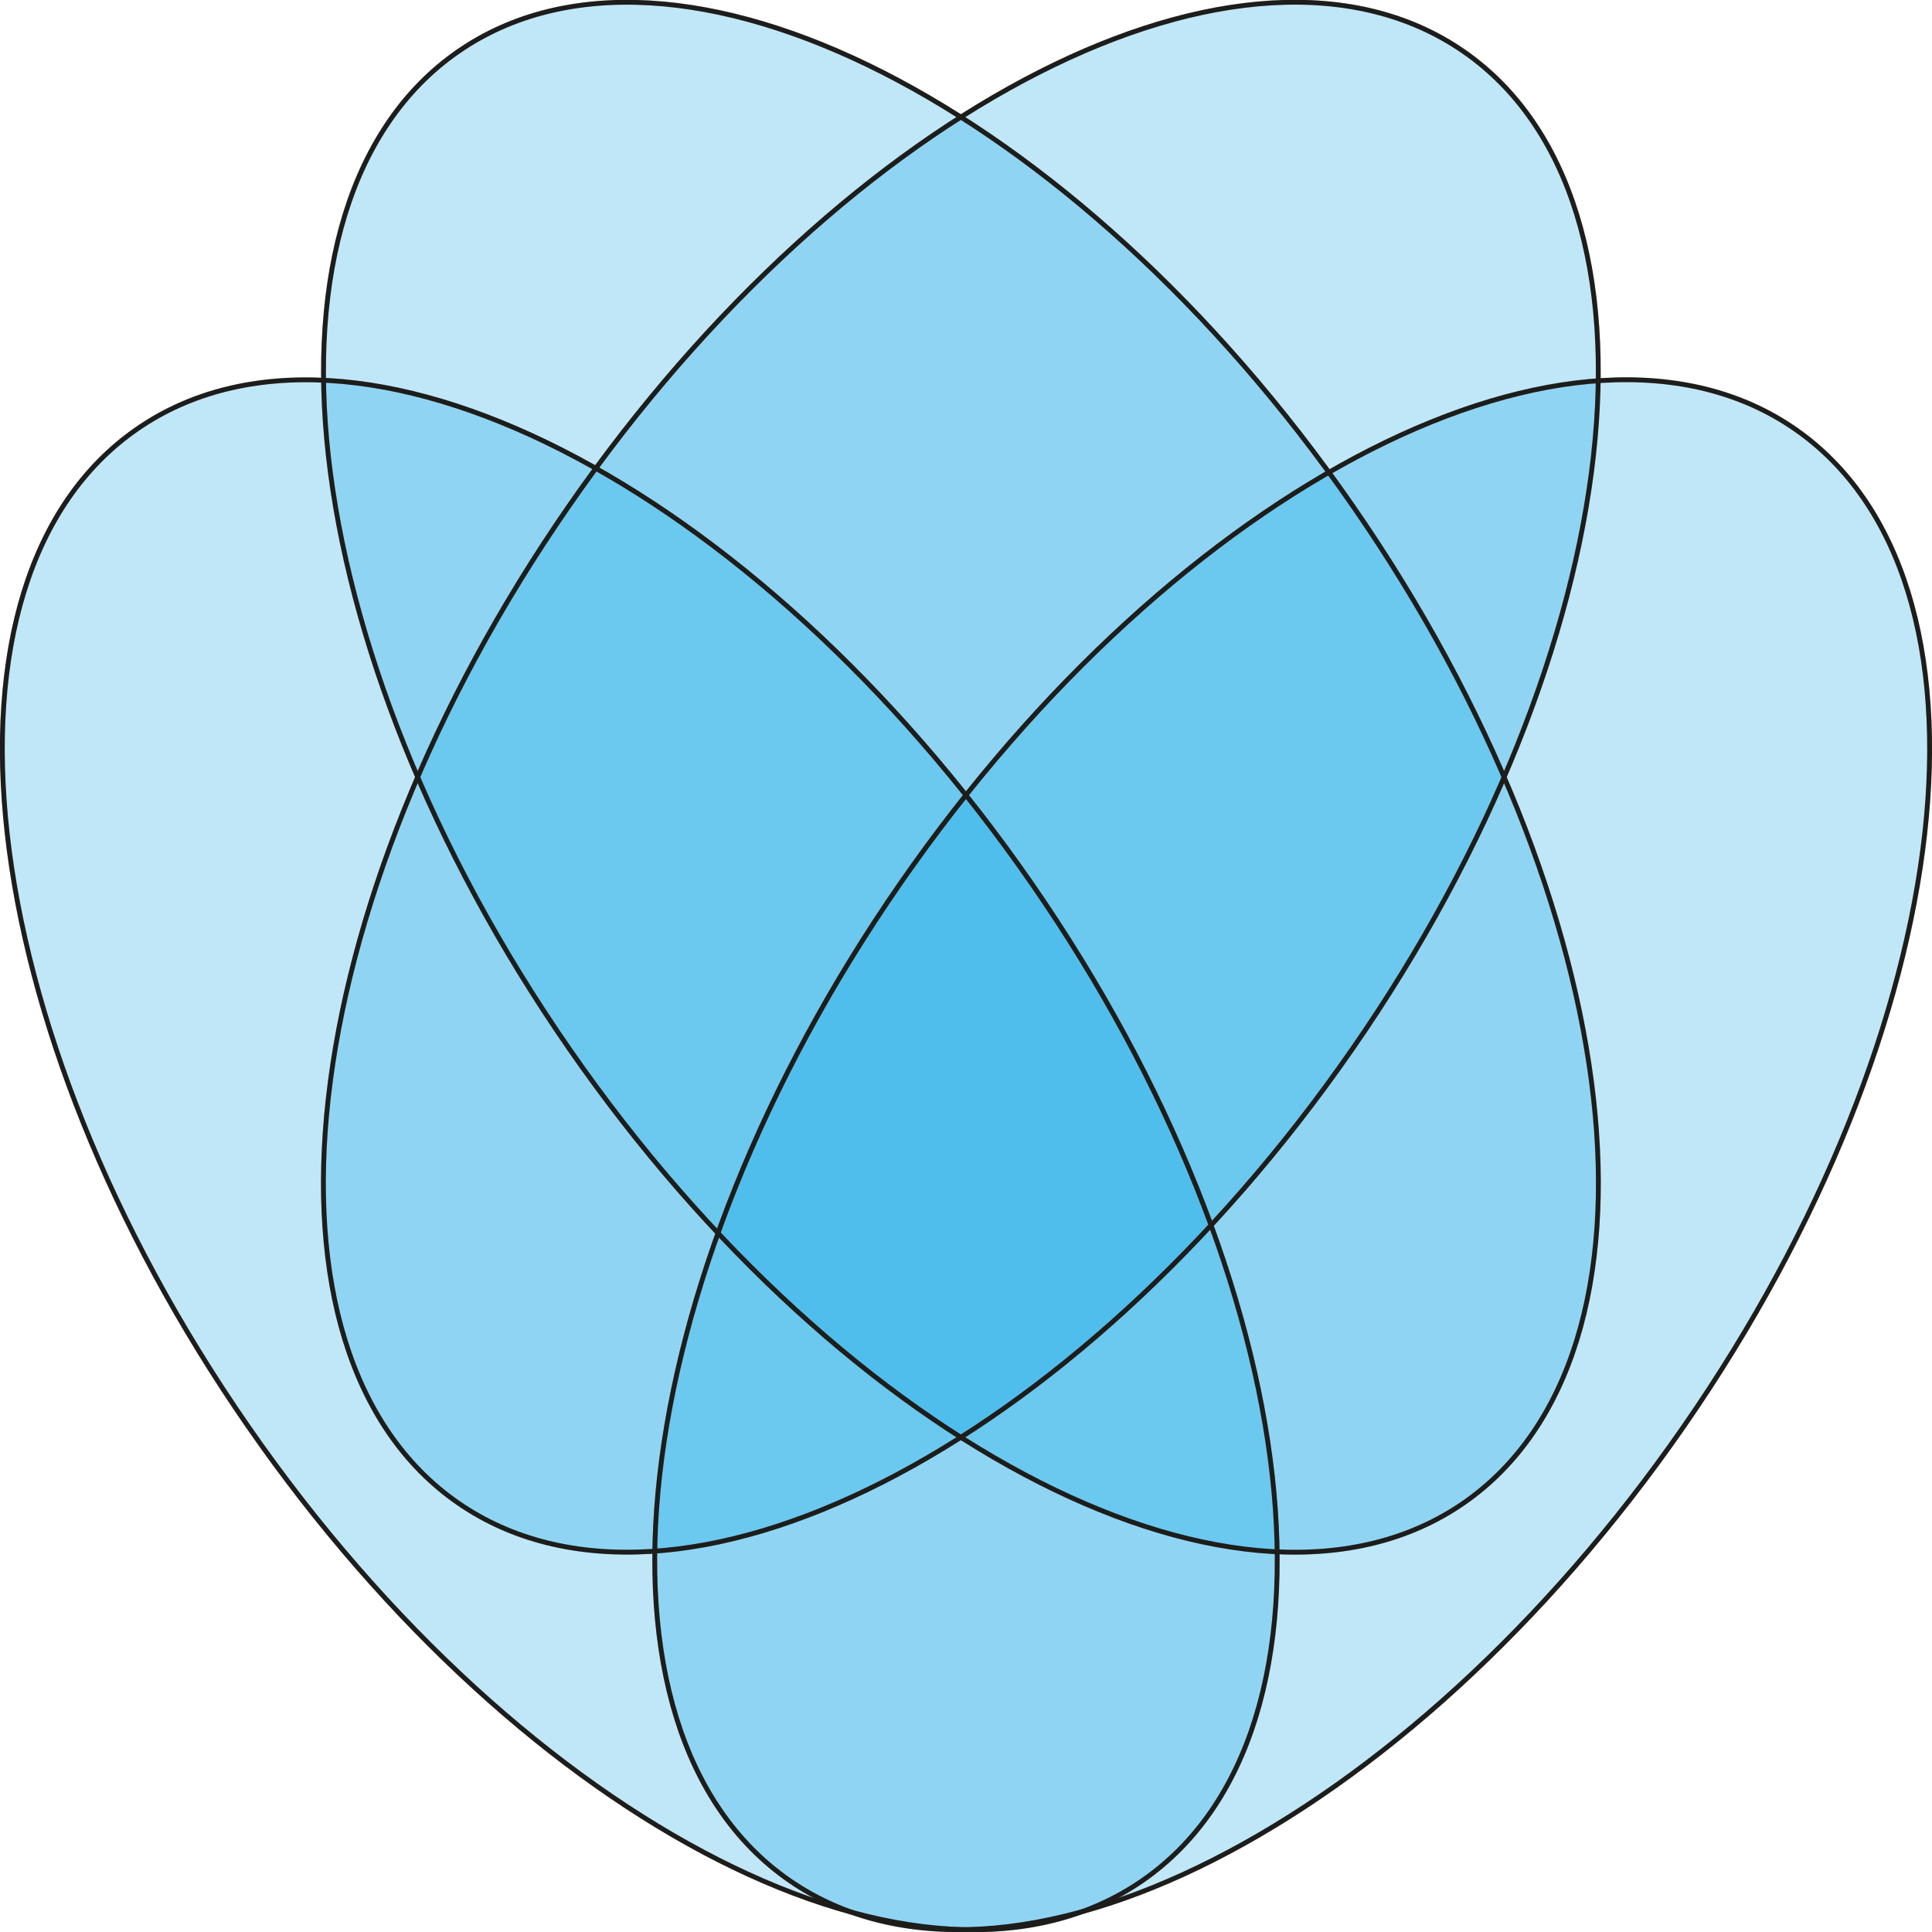
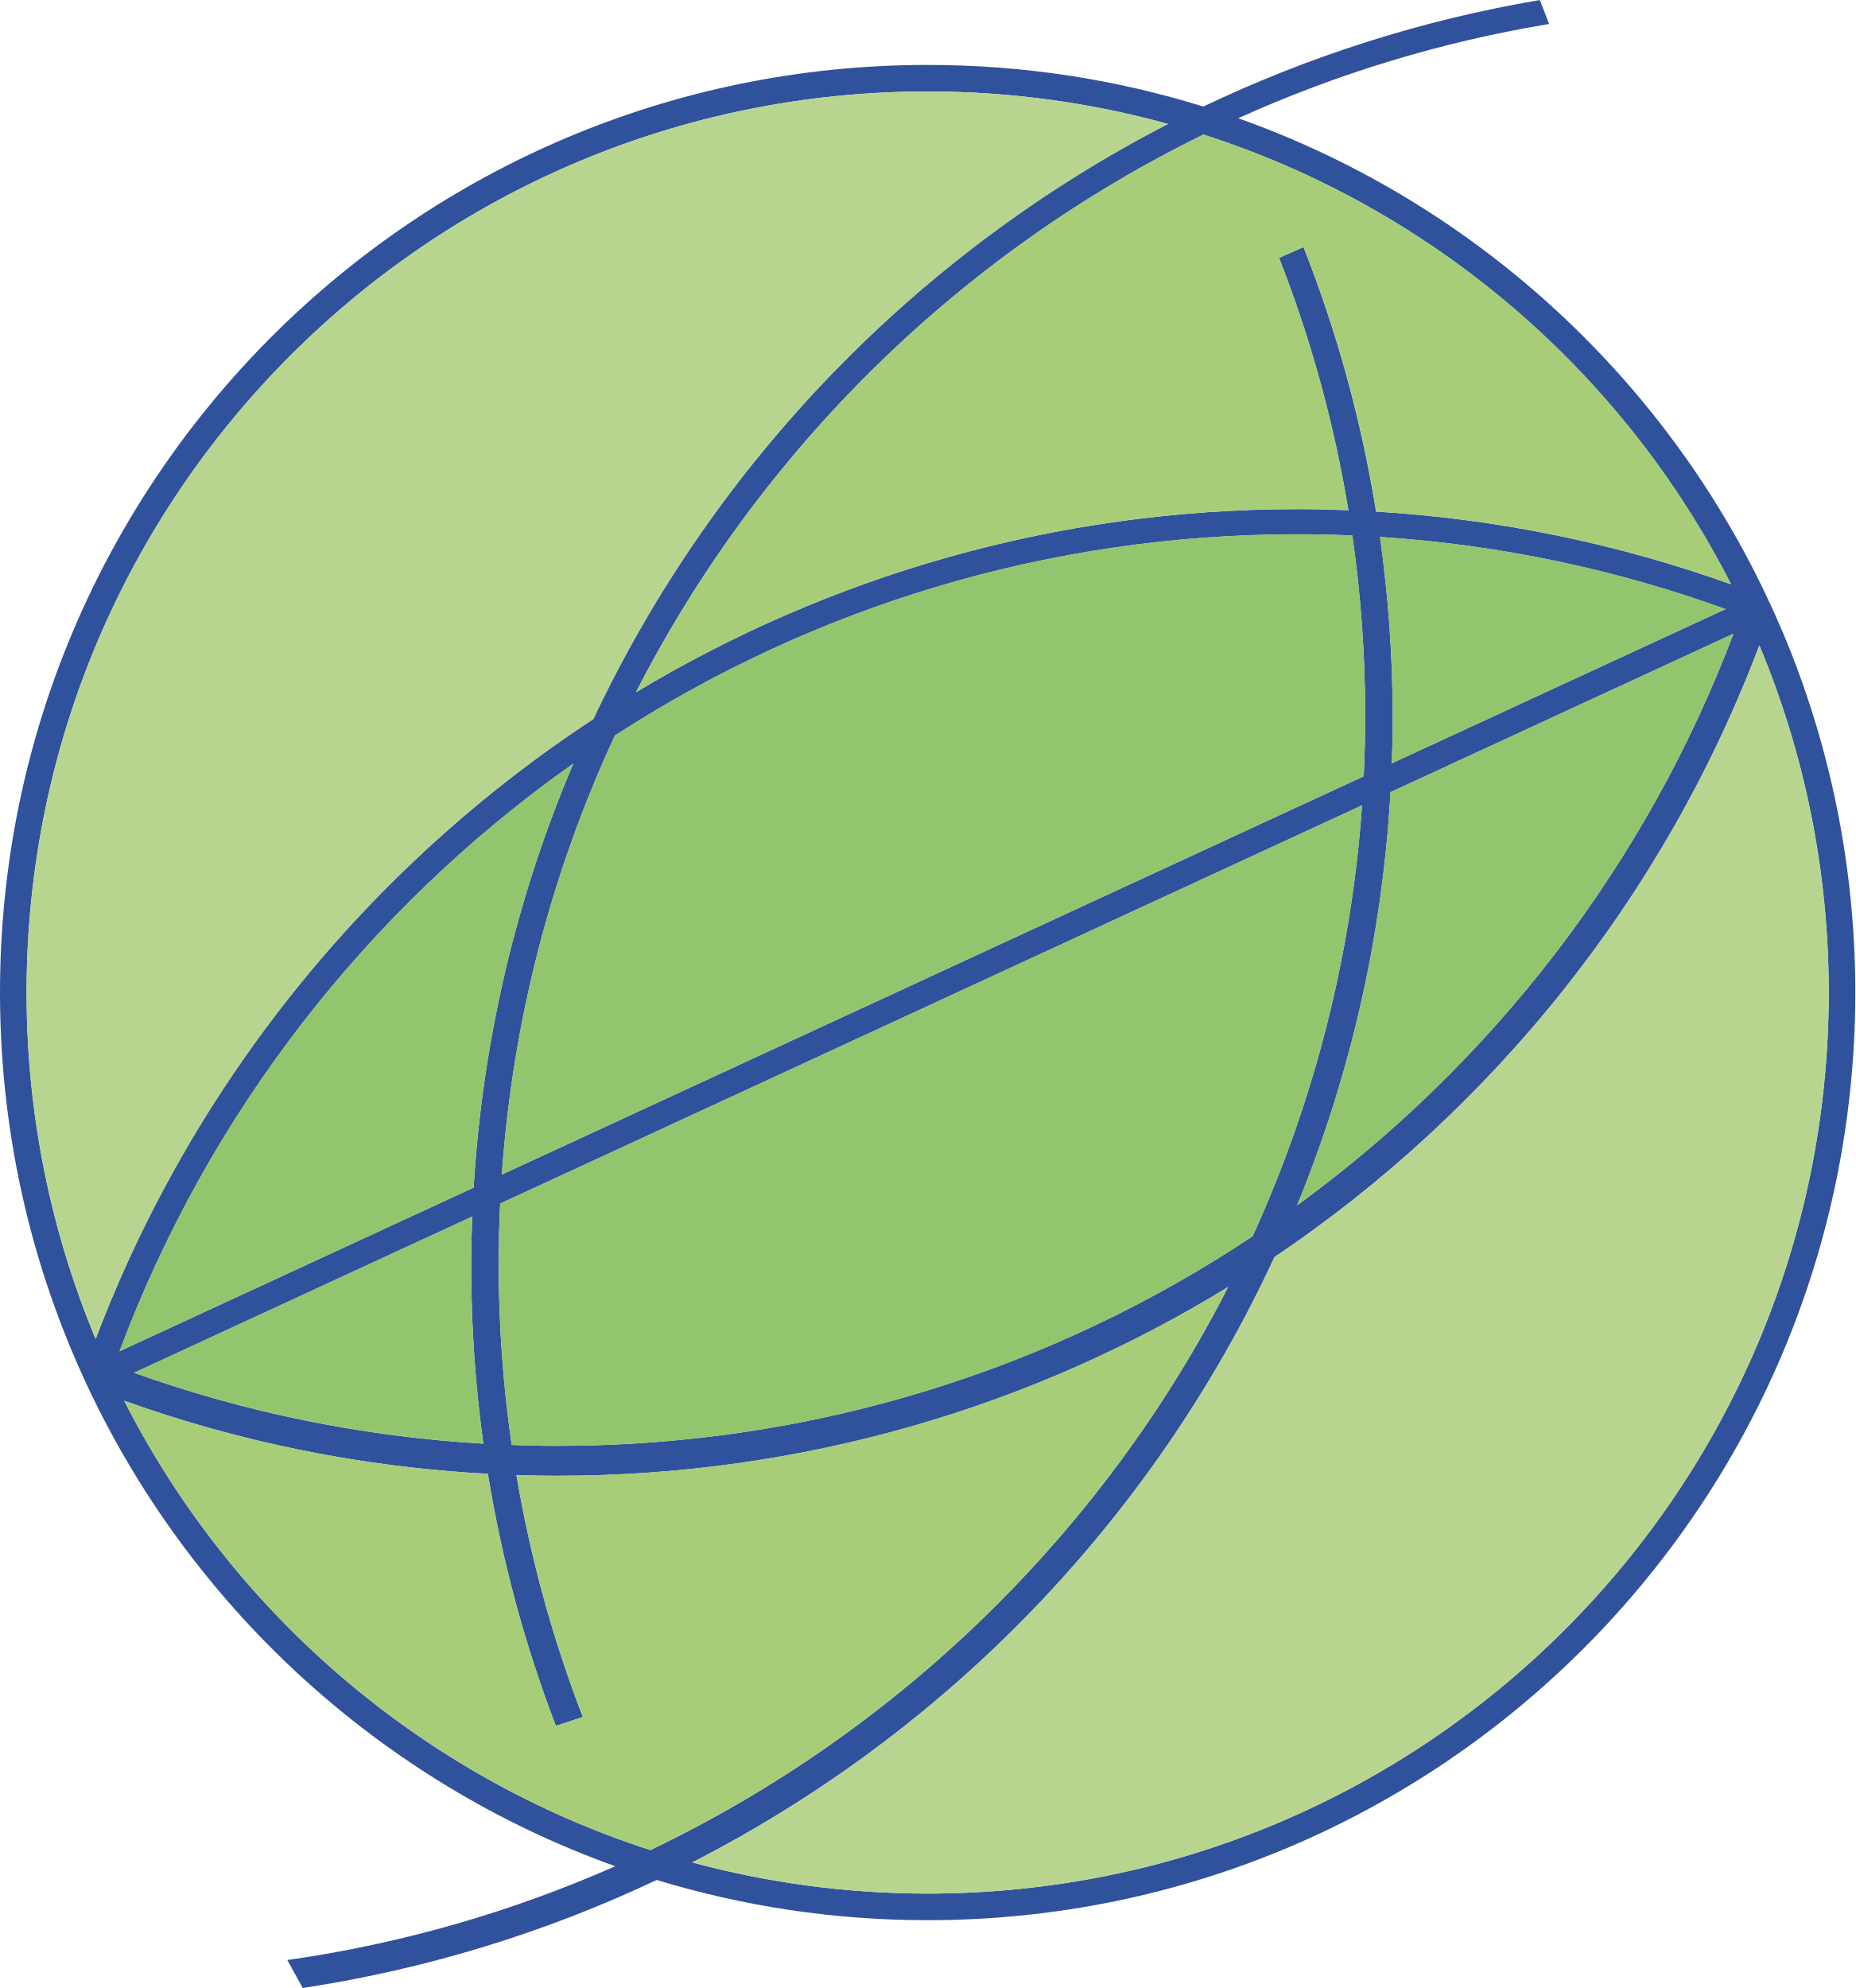
- <svg xmlns="http://www.w3.org/2000/svg" id="Ebene_2" data-name="Ebene 2" viewBox="0 0 100.25 100.25">
+ <svg xmlns="http://www.w3.org/2000/svg" id="Ebene_2" data-name="Ebene 2" viewBox="0 0 534.9 573.15">
  <defs>
    <style>
      .cls-1 {
-         fill: none;
+         fill: #b8d590;
      }

-       .cls-1, .cls-2 {
-         stroke: #1d1d1b;
-         stroke-miterlimit: 10;
-         stroke-width: .25px;
+       .cls-1, .cls-2, .cls-3, .cls-4 {
+         stroke-width: 0px;
      }

      .cls-2 {
-         fill: #009fe3;
-         opacity: .25;
+         fill: #a7cd79;
+       }
+ 
+       .cls-3 {
+         fill: #92c56e;
+       }
+ 
+       .cls-4 {
+         fill: #30529c;
      }
    </style>
  </defs>
-   <g id="Ebene_1-2" data-name="Ebene 1">
-     <g>
-       <ellipse class="cls-2" cx="49.86" cy="40.33" rx="24.73" ry="45.81" transform="translate(-14.09 35.58) rotate(-34.72)" />
-       <ellipse class="cls-2" cx="49.86" cy="40.33" rx="45.81" ry="24.73" transform="translate(-11.69 58.34) rotate(-55.28)" />
-       <ellipse class="cls-2" cx="33.2" cy="59.92" rx="24.73" ry="45.81" transform="translate(-28.22 29.58) rotate(-34.72)" />
-       <ellipse class="cls-2" cx="67.05" cy="59.92" rx="45.81" ry="24.73" transform="translate(-20.39 80.9) rotate(-55.28)" />
-       <ellipse class="cls-1" cx="49.86" cy="40.33" rx="24.73" ry="45.81" transform="translate(-14.09 35.58) rotate(-34.72)" />
-       <ellipse class="cls-1" cx="49.86" cy="40.33" rx="45.81" ry="24.73" transform="translate(-11.69 58.34) rotate(-55.28)" />
-       <ellipse class="cls-1" cx="33.2" cy="59.92" rx="24.73" ry="45.81" transform="translate(-28.22 29.58) rotate(-34.72)" />
-       <ellipse class="cls-1" cx="67.05" cy="59.92" rx="45.81" ry="24.73" transform="translate(-20.39 80.9) rotate(-55.28)" />
-     </g>
-   </g>
+   <path class="cls-4" d="m513.81,181.9c-.72-1.69-1.46-3.38-2.21-5.05-.29-.64-.58-1.28-.87-1.92-.5-1.09-1.01-2.18-1.52-3.26-.35-.73-.69-1.46-1.04-2.18-.73-1.51-1.47-3-2.23-4.49h0c-30.86-60.62-84.16-107.89-148.95-130.91,28.15-12.73,58.2-21.98,89.63-27.18-.81-2.1-1.79-4.62-2.69-6.9-34.16,5.78-66.71,16.26-97.01,30.71-25.1-7.8-51.79-12-79.47-12C119.74,18.7,0,138.44,0,286.15c0,36.31,7.25,70.93,20.36,102.5h0s0,0,0,0c.57,1.38,1.16,2.75,1.75,4.11.13.3.26.59.39.89.59,1.35,1.2,2.7,1.81,4.04.01.03.03.05.04.08,29.91,65.02,85.13,115.98,153.04,140.27-29.64,13.08-61.37,22.32-94.55,27.05l4.44,8.06c35.98-5.47,70.26-16.11,102.05-31.15,24.71,7.53,50.93,11.6,78.11,11.6,147.71,0,267.45-119.74,267.45-267.45,0-36.99-7.51-72.22-21.08-104.26Zm-120.23,24.48c0,5.84-.14,11.65-.42,17.43l-248.48,114.83c3.16-44.96,14.53-87.65,32.61-126.59,56.65-36.7,124.2-58.01,196.73-58.01,5.31,0,10.6.12,15.86.34,2.44,16.98,3.71,34.35,3.71,52.01Zm4.27-51.57c34.77,2.26,68.2,9.42,99.62,20.8l-96.2,44.46c.15-4.32.25-8.64.25-13,0-17.74-1.25-35.19-3.67-52.26Zm-261.3,187.59l-102.08,47.17c25.72-68.82,71.76-127.73,130.82-169.42-16.14,37.92-26.13,79.09-28.74,122.24Zm-.41,8.33c-.18,4.77-.29,9.55-.29,14.37,0,17.35,1.2,34.41,3.51,51.12-35.14-2.05-68.94-9.08-100.69-20.44l97.47-45.04Zm7.64,13.68c0-5.83.14-11.63.42-17.4l248.48-114.83c-3.1,44.06-14.08,85.93-31.54,124.24-57.4,38.18-126.3,60.43-200.41,60.43-4.42,0-8.83-.1-13.21-.26-2.46-17.04-3.75-34.47-3.75-52.19Zm257.11-136.02l98.88-45.69c-25.15,66.49-69.31,123.63-125.83,164.83,15.21-37.08,24.57-77.17,26.95-119.14Zm98.2-59.92c-32.28-11.58-66.63-18.81-102.36-20.97-4.28-26.47-11.35-52-20.93-76.27l-7.04,3.12c9.08,23.18,15.83,47.53,19.98,72.75-4.89-.19-9.8-.31-14.73-.31-69.74,0-134.97,19.29-190.67,52.81,35.66-69.7,93.22-126.32,163.61-160.8,66.29,21.29,120.98,68.48,152.13,129.68ZM267.45,26.37c24,0,47.23,3.27,69.29,9.36-72.37,37.3-130.86,97.76-165.68,171.57-64.9,42.61-115.6,105.07-143.48,178.74-12.82-30.75-19.92-64.5-19.92-99.9C7.67,142.68,123.98,26.37,267.45,26.37ZM35.81,403.85c33.03,11.84,68.23,19.11,104.85,21.07,4.09,25.16,10.71,49.47,19.6,72.66l7.78-2.56c-8.61-22.27-15.07-45.61-19.15-69.75,3.94.12,7.88.21,11.85.21,70.87,0,137.08-19.92,193.35-54.44-36.14,70.72-94.82,127.99-166.58,162.35-66.1-21.36-120.62-68.47-151.7-129.53Zm231.64,142.08c-23.49,0-46.24-3.14-67.88-8.98,73.64-37.66,133.02-99.24,167.86-174.51,63.15-42.56,112.47-104.07,139.8-176.38,12.87,30.81,20,64.62,20,100.09,0,143.47-116.31,259.78-259.78,259.78Z" />
+   <path class="cls-1" d="m507.23,186.06c-27.33,72.31-76.65,133.82-139.8,176.38-34.84,75.27-94.22,136.85-167.86,174.51,21.64,5.84,44.39,8.98,67.88,8.98,143.47,0,259.78-116.31,259.78-259.78,0-35.48-7.12-69.29-20-100.09ZM336.74,35.74c-22.06-6.09-45.29-9.36-69.29-9.36C123.98,26.37,7.67,142.68,7.67,286.15c0,35.4,7.09,69.14,19.92,99.9,27.88-73.67,78.58-136.13,143.48-178.74,34.82-73.82,93.3-134.27,165.68-171.57Z" />
+   <path class="cls-2" d="m396.74,147.49c35.72,2.16,70.08,9.39,102.36,20.97-31.15-61.19-85.84-108.38-152.13-129.68-70.39,34.48-127.95,91.1-163.61,160.8,55.69-33.52,120.93-52.81,190.67-52.81,4.94,0,9.84.12,14.73.31-4.15-25.22-10.9-49.57-19.98-72.75l7.04-3.12c9.58,24.27,16.64,49.8,20.93,76.27Zm-247.85,277.77c4.08,24.14,10.54,47.48,19.15,69.75l-7.78,2.56c-8.89-23.19-15.51-47.5-19.6-72.66-36.62-1.96-71.82-9.23-104.85-21.07,31.08,61.06,85.6,108.17,151.7,129.53,71.76-34.36,130.44-91.63,166.58-162.35-56.28,34.53-122.49,54.44-193.35,54.44-3.97,0-7.91-.08-11.85-.21Z" />
+   <path class="cls-3" d="m401.27,220.06l96.2-44.46c-31.41-11.38-64.85-18.54-99.62-20.8,2.41,17.07,3.67,34.52,3.67,52.26,0,4.35-.1,8.68-.25,13Zm-.38,8.32c-2.38,41.96-11.74,82.06-26.95,119.14,56.52-41.2,100.68-98.34,125.83-164.83l-98.88,45.69Zm-7.72-4.58c.27-5.77.42-11.58.42-17.43,0-17.66-1.27-35.02-3.71-52.01-5.26-.23-10.54-.34-15.86-.34-72.53,0-140.07,21.31-196.73,58.01-18.08,38.95-29.45,81.63-32.61,126.59l248.48-114.83Zm-248.98,123.2c-.27,5.77-.42,11.57-.42,17.4,0,17.72,1.29,35.15,3.75,52.19,4.39.16,8.79.26,13.21.26,74.11,0,143.01-22.26,200.41-60.43,17.45-38.31,28.44-80.19,31.54-124.24l-248.48,114.83Zm-8.06,3.72l-97.47,45.04c31.75,11.36,65.55,18.39,100.69,20.44-2.31-16.71-3.51-33.78-3.51-51.12,0-4.81.11-9.6.29-14.37Zm29.15-130.58c-59.06,41.69-105.1,100.6-130.82,169.42l102.08-47.17c2.61-43.16,12.6-84.33,28.74-122.24Z" />
</svg>
